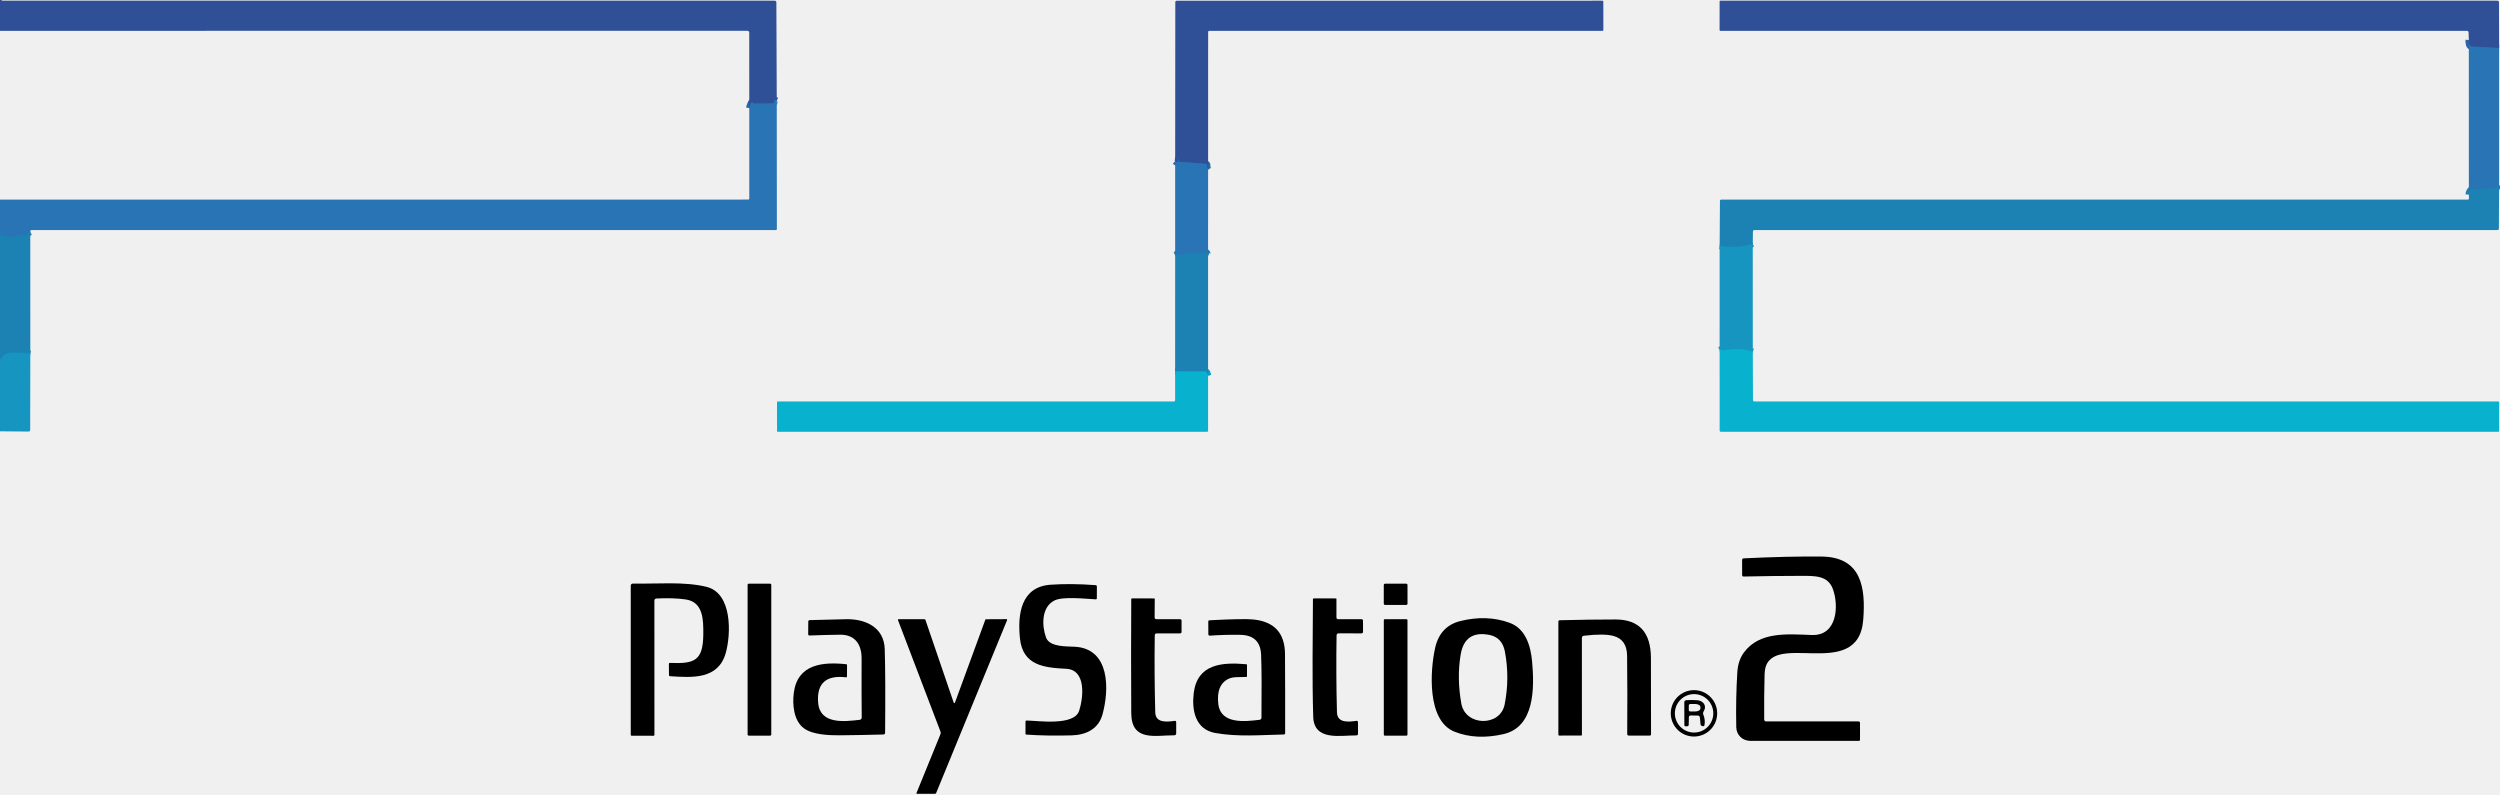
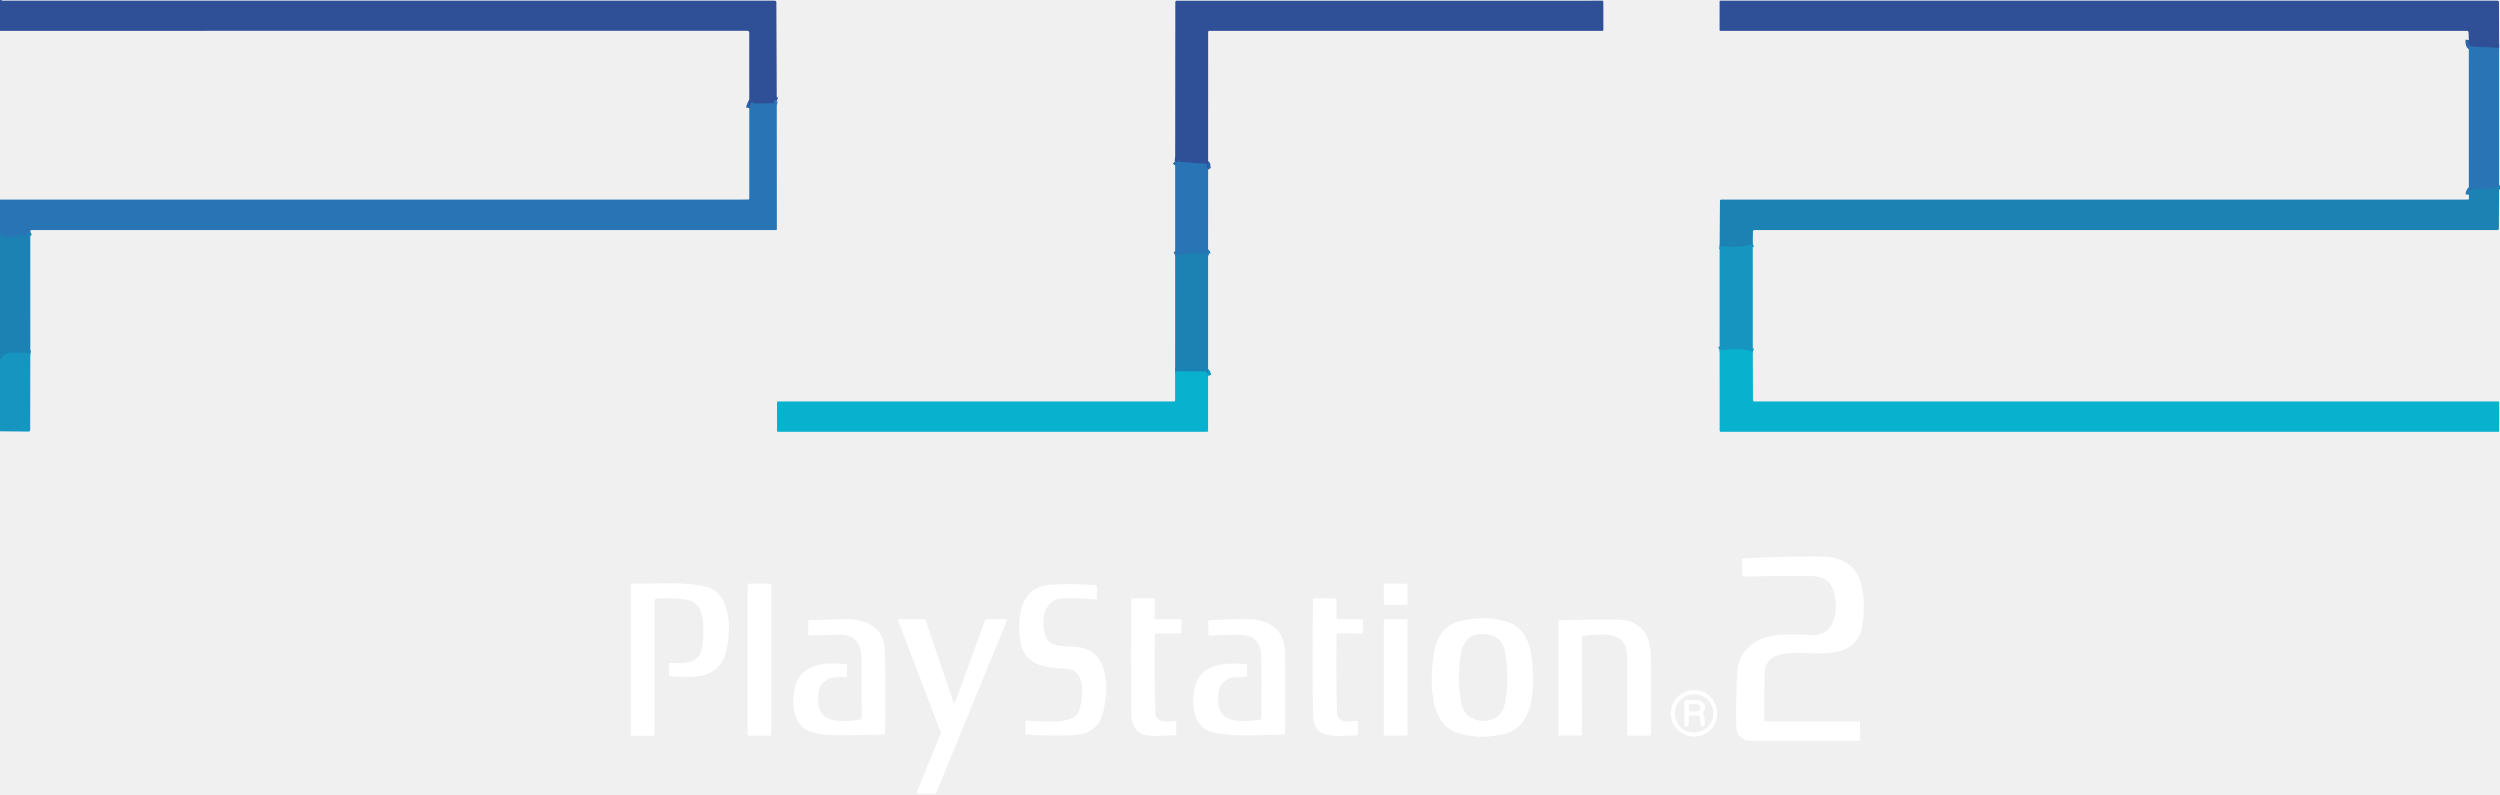
<svg xmlns="http://www.w3.org/2000/svg" version="1.1" viewBox="0.00 0.00 752.00 239.00">
  <g stroke-width="2.00" fill="none" stroke-linecap="butt">
    <path stroke="#2c62a6" vector-effect="non-scaling-stroke" d="   M 233.65 30.29   Q 233.48 30.21 233.27 30.17   Q 232.64 30.07 232.87 30.65   Q 232.92 30.79 232.77 30.94   Q 232.64 31.05 232.47 31.06   Q 229.76 31.21 226.88 31.14   Q 226.71 31.13 226.55 31.07   Q 226.49 31.04 226.46 30.97   Q 226.20 30.37 225.92 30.98   Q 225.58 31.71 225.38 32.55" />
    <path stroke="#2c62a6" vector-effect="non-scaling-stroke" d="   M 363.40 51.05   Q 363.05 50.52 363.09 49.70   Q 363.11 49.30 362.71 49.27   L 354.75 48.68   Q 354.43 48.65 354.50 48.35   Q 354.53 48.22 354.53 48.09   Q 354.48 47.07 354.36 48.12   Q 354.33 48.34 354.33 48.56   Q 354.34 48.83 354.07 48.85   Q 353.84 48.88 353.49 48.53" />
    <path stroke="#227bb4" vector-effect="non-scaling-stroke" d="   M 363.39 77.04   Q 363.09 76.91 363.11 76.38   Q 363.13 75.82 362.59 75.92   Q 362.32 75.97 362.10 76.20   A 0.75 0.74 26.7 0 1 361.41 76.42   Q 358.41 75.80 355.38 76.76   Q 354.97 76.89 354.59 76.70   Q 354.50 76.66 354.47 76.57   Q 354.26 76.04 353.86 76.50   Q 353.69 76.70 353.49 76.80" />
    <path stroke="#1299c1" vector-effect="non-scaling-stroke" d="   M 363.39 113.05   L 363.11 112.19   Q 362.97 111.76 362.51 111.76   L 353.48 111.72" />
    <path stroke="#2c62a6" vector-effect="non-scaling-stroke" d="   M 751.73 14.45   L 743.46 14.00   Q 742.95 13.97 742.78 13.48   Q 742.54 12.83 742.62 12.04" />
    <path stroke="#227bb4" vector-effect="non-scaling-stroke" d="   M 751.73 55.69   Q 751.27 56.53 750.40 56.22   Q 750.33 56.19 750.27 56.24   Q 750.18 56.31 750.24 56.47   Q 750.29 56.61 750.15 56.61   L 743.91 56.83   A 1.04 1.03 -69.7 0 0 743.16 57.18   Q 742.68 57.72 742.63 58.54" />
    <path stroke="#198bb9" vector-effect="non-scaling-stroke" d="   M 527.23 73.31   Q 523.39 74.78 517.27 73.97" />
    <path stroke="#0fa3c7" vector-effect="non-scaling-stroke" d="   M 527.24 105.83   Q 523.50 104.40 518.36 105.43   Q 518.22 105.46 518.17 105.34   Q 518.15 105.29 518.14 105.24   Q 518.11 105.11 517.96 105.11   Q 517.64 105.11 517.26 105.30" />
    <path stroke="#227bb4" vector-effect="non-scaling-stroke" d="   M 9.11 69.75   Q 8.11 70.27 7.42 70.94   Q 7.01 71.34 7.07 70.77   Q 7.10 70.46 6.65 70.46   A 0.50 0.46 -57.0 0 0 6.42 70.52   Q 4.12 71.70 1.22 70.92   Q 1.13 70.90 1.12 70.99   Q 1.12 71.03 1.10 71.08   Q 1.00 71.38 0.83 71.12   Q 0.43 70.53 0.00 70.23" />
    <path stroke="#198bb9" vector-effect="non-scaling-stroke" d="   M 9.12 106.43   Q 6.28 105.89 2.94 106.12   Q 1.88 106.20 1.24 106.79   Q 0.63 107.36 0.00 108.23" />
  </g>
  <path fill="#2f5097" d="   M 0.00 0.00   L 0.51 0.00   Q 0.51 0.05 0.51 0.11   Q 0.51 0.21 0.62 0.21   Q 116.80 0.22 233.02 0.21   Q 233.53 0.21 233.53 0.73   L 233.65 30.29   Q 233.48 30.21 233.27 30.17   Q 232.64 30.07 232.87 30.65   Q 232.92 30.79 232.77 30.94   Q 232.64 31.05 232.47 31.06   Q 229.76 31.21 226.88 31.14   Q 226.71 31.13 226.55 31.07   Q 226.49 31.04 226.46 30.97   Q 226.20 30.37 225.92 30.98   Q 225.58 31.71 225.38 32.55   L 225.37 9.89   Q 225.37 9.26 224.74 9.26   L 0.00 9.28   L 0.00 0.00   Z" />
  <path fill="#2f5097" d="   M 363.40 51.05   Q 363.05 50.52 363.09 49.70   Q 363.11 49.30 362.71 49.27   L 354.75 48.68   Q 354.43 48.65 354.50 48.35   Q 354.53 48.22 354.53 48.09   Q 354.48 47.07 354.36 48.12   Q 354.33 48.34 354.33 48.56   Q 354.34 48.83 354.07 48.85   Q 353.84 48.88 353.49 48.53   L 353.53 0.71   Q 353.53 0.22 354.03 0.22   L 482.00 0.21   Q 482.28 0.21 482.28 0.50   L 482.29 9.00   Q 482.29 9.29 482.00 9.29   L 363.75 9.29   A 0.34 0.34 0.0 0 0 363.41 9.63   L 363.40 51.05   Z" />
  <path fill="#2f5097" d="   M 751.73 14.45   L 743.46 14.00   Q 742.95 13.97 742.78 13.48   Q 742.54 12.83 742.62 12.04   L 742.55 9.79   Q 742.53 9.29 742.03 9.29   L 517.52 9.29   Q 517.25 9.29 517.25 9.02   L 517.26 0.38   A 0.17 0.17 0.0 0 1 517.43 0.21   L 751.22 0.21   Q 751.69 0.21 751.69 0.69   L 751.73 14.45   Z" />
  <path fill="#2874b5" d="   M 742.62 12.04   Q 742.54 12.83 742.78 13.48   Q 742.95 13.97 743.46 14.00   L 751.73 14.45   L 751.73 55.69   Q 751.27 56.53 750.40 56.22   Q 750.33 56.19 750.27 56.24   Q 750.18 56.31 750.24 56.47   Q 750.29 56.61 750.15 56.61   L 743.91 56.83   A 1.04 1.03 -69.7 0 0 743.16 57.18   Q 742.68 57.72 742.63 58.54   L 742.62 12.04   Z" />
  <path fill="#2874b5" d="   M 233.65 30.29   L 233.68 68.91   A 0.29 0.29 0.0 0 1 233.39 69.20   Q 121.48 69.20 9.50 69.20   Q 9.08 69.20 9.11 69.75   Q 8.11 70.27 7.42 70.94   Q 7.01 71.34 7.07 70.77   Q 7.10 70.46 6.65 70.46   A 0.50 0.46 -57.0 0 0 6.42 70.52   Q 4.12 71.70 1.22 70.92   Q 1.13 70.90 1.12 70.99   Q 1.12 71.03 1.10 71.08   Q 1.00 71.38 0.83 71.12   Q 0.43 70.53 0.00 70.23   L 0.00 60.04   L 225.01 60.03   Q 225.38 60.03 225.38 59.67   L 225.38 32.55   Q 225.58 31.71 225.92 30.98   Q 226.20 30.37 226.46 30.97   Q 226.49 31.04 226.55 31.07   Q 226.71 31.13 226.88 31.14   Q 229.76 31.21 232.47 31.06   Q 232.64 31.05 232.77 30.94   Q 232.92 30.79 232.87 30.65   Q 232.64 30.07 233.27 30.17   Q 233.48 30.21 233.65 30.29   Z" />
  <path fill="#2874b5" d="   M 363.40 51.05   L 363.39 77.04   Q 363.09 76.91 363.11 76.38   Q 363.13 75.82 362.59 75.92   Q 362.32 75.97 362.10 76.20   A 0.75 0.74 26.7 0 1 361.41 76.42   Q 358.41 75.80 355.38 76.76   Q 354.97 76.89 354.59 76.70   Q 354.50 76.66 354.47 76.57   Q 354.26 76.04 353.86 76.50   Q 353.69 76.70 353.49 76.80   L 353.49 48.53   Q 353.84 48.88 354.07 48.85   Q 354.34 48.83 354.33 48.56   Q 354.33 48.34 354.36 48.12   Q 354.48 47.07 354.53 48.09   Q 354.53 48.22 354.50 48.35   Q 354.43 48.65 354.75 48.68   L 362.71 49.27   Q 363.11 49.30 363.09 49.70   Q 363.05 50.52 363.40 51.05   Z" />
  <path fill="#1c81b3" d="   M 751.73 55.69   L 751.66 68.75   Q 751.66 69.20 751.20 69.20   L 527.77 69.20   Q 527.29 69.20 527.28 69.68   L 527.23 73.31   Q 523.39 74.78 517.27 73.97   L 517.36 60.49   Q 517.36 60.04 517.80 60.04   L 742.27 60.04   Q 742.67 60.04 742.66 59.64   L 742.63 58.54   Q 742.68 57.72 743.16 57.18   A 1.04 1.03 -69.7 0 1 743.91 56.83   L 750.15 56.61   Q 750.29 56.61 750.24 56.47   Q 750.18 56.31 750.27 56.24   Q 750.33 56.19 750.40 56.22   Q 751.27 56.53 751.73 55.69   Z" />
  <path fill="#1c81b3" d="   M 9.11 69.75   L 9.12 106.43   Q 6.28 105.89 2.94 106.12   Q 1.88 106.20 1.24 106.79   Q 0.63 107.36 0.00 108.23   L 0.00 70.23   Q 0.43 70.53 0.83 71.12   Q 1.00 71.38 1.10 71.08   Q 1.12 71.03 1.12 70.99   Q 1.13 70.90 1.22 70.92   Q 4.12 71.70 6.42 70.52   A 0.50 0.46 -57.0 0 1 6.65 70.46   Q 7.10 70.46 7.07 70.77   Q 7.01 71.34 7.42 70.94   Q 8.11 70.27 9.11 69.75   Z" />
  <path fill="#1595bf" d="   M 527.23 73.31   L 527.24 105.83   Q 523.50 104.40 518.36 105.43   Q 518.22 105.46 518.17 105.34   Q 518.15 105.29 518.14 105.24   Q 518.11 105.11 517.96 105.11   Q 517.64 105.11 517.26 105.30   L 517.27 73.97   Q 523.39 74.78 527.23 73.31   Z" />
  <path fill="#1c81b3" d="   M 363.39 77.04   L 363.39 113.05   L 363.11 112.19   Q 362.97 111.76 362.51 111.76   L 353.48 111.72   L 353.49 76.80   Q 353.69 76.70 353.86 76.50   Q 354.26 76.04 354.47 76.57   Q 354.50 76.66 354.59 76.70   Q 354.97 76.89 355.38 76.76   Q 358.41 75.80 361.41 76.42   A 0.75 0.74 26.7 0 0 362.10 76.20   Q 362.32 75.97 362.59 75.92   Q 363.13 75.82 363.11 76.38   Q 363.09 76.91 363.39 77.04   Z" />
  <path fill="#08b1ce" d="   M 527.24 105.83   L 527.29 120.29   Q 527.29 120.76 527.77 120.76   L 751.50 120.76   Q 751.75 120.76 751.75 121.00   L 751.75 129.67   Q 751.75 129.88 751.55 129.88   L 517.62 129.88   A 0.35 0.35 0.0 0 1 517.27 129.53   L 517.26 105.30   Q 517.64 105.11 517.96 105.11   Q 518.11 105.11 518.14 105.24   Q 518.15 105.29 518.17 105.34   Q 518.22 105.46 518.36 105.43   Q 523.50 104.40 527.24 105.83   Z" />
  <path fill="#1595bf" d="   M 9.12 106.43   L 9.08 129.29   Q 9.07 129.82 8.55 129.81   L 0.00 129.74   L 0.00 108.23   Q 0.63 107.36 1.24 106.79   Q 1.88 106.20 2.94 106.12   Q 6.28 105.89 9.12 106.43   Z" />
  <path fill="#08b1ce" d="   M 353.48 111.72   L 362.51 111.76   Q 362.97 111.76 363.11 112.19   L 363.39 113.05   L 363.39 129.62   A 0.26 0.26 0.0 0 1 363.13 129.88   L 233.93 129.88   Q 233.73 129.88 233.73 129.68   L 233.72 121.02   Q 233.72 120.76 233.98 120.76   L 353.03 120.76   Q 353.48 120.76 353.48 120.32   L 353.48 111.72   Z" />
-   <path fill="#000000" d="   M 531.29 217.00   L 558.99 217.00   Q 559.49 217.00 559.49 217.49   L 559.49 222.51   Q 559.48 222.86 559.14 222.86   Q 542.73 222.86 526.47 222.85   C 524.15 222.84 522.32 221.09 522.27 218.76   Q 522.09 210.04 522.59 202.17   Q 522.81 198.66 524.57 196.27   C 529.29 189.87 537.74 190.76 545.02 191.01   C 552.71 191.27 553.15 182.15 551.33 177.18   C 549.82 173.08 545.99 173.21 541.50 173.22   Q 533.00 173.23 524.47 173.42   A 0.43 0.43 0.0 0 1 524.03 172.99   L 524.03 168.45   Q 524.04 167.97 524.51 167.95   Q 537.76 167.31 547.88 167.41   C 560.01 167.52 561.21 176.89 560.46 186.44   C 558.94 205.83 531.16 188.45 530.79 202.77   Q 530.61 209.47 530.67 216.38   Q 530.67 217.00 531.29 217.00   Z" />
-   <path fill="#000000" d="   M 196.84 180.71   L 196.85 220.99   Q 196.85 221.32 196.52 221.32   L 190.02 221.31   A 0.29 0.29 0.0 0 1 189.73 221.02   L 189.73 176.25   Q 189.73 175.53 190.45 175.54   C 197.42 175.69 205.81 174.84 212.58 176.54   C 220.29 178.49 219.93 190.72 218.29 196.47   C 216.04 204.37 208.32 203.86 201.55 203.40   Q 201.23 203.38 201.23 203.06   L 201.20 199.75   Q 201.20 199.39 201.56 199.40   C 208.96 199.72 211.48 198.71 211.55 190.82   C 211.58 186.63 211.62 181.10 206.29 180.32   Q 202.51 179.77 197.48 180.03   Q 196.84 180.07 196.84 180.71   Z" />
-   <rect fill="#000000" x="224.88" y="175.57" width="7.12" height="45.72" rx="0.37" />
-   <rect fill="#000000" x="416.24" y="175.57" width="7.14" height="6.40" rx="0.41" />
-   <path fill="#000000" d="   M 308.76 216.73   C 312.37 216.80 323.11 218.43 324.61 213.79   C 325.91 209.76 326.76 201.47 320.71 201.17   C 314.15 200.84 307.63 200.23 306.80 192.01   C 306.07 184.85 307.03 176.49 316.06 175.88   Q 322.28 175.46 329.53 176.01   Q 329.94 176.04 329.94 176.45   L 329.93 179.95   Q 329.92 180.30 329.58 180.28   C 326.19 180.11 319.67 179.35 317.13 180.65   C 313.24 182.65 313.34 188.20 314.66 191.79   C 315.73 194.67 320.88 194.41 323.31 194.54   C 334.00 195.13 333.66 207.56 331.63 214.90   C 330.41 219.31 326.68 221.08 322.32 221.20   Q 314.66 221.40 308.67 220.96   Q 308.47 220.95 308.47 220.74   L 308.47 217.02   A 0.30 0.29 -89.0 0 1 308.76 216.73   Z" />
-   <path fill="#000000" d="   M 347.91 186.26   L 354.96 186.26   Q 355.42 186.26 355.41 186.71   L 355.41 190.05   Q 355.41 190.52 354.95 190.52   L 348.00 190.52   Q 347.36 190.52 347.35 191.16   Q 347.19 202.78 347.50 214.29   C 347.58 217.43 350.83 217.21 353.28 216.84   Q 353.80 216.76 353.80 217.29   L 353.80 220.55   Q 353.81 221.18 353.17 221.18   C 347.56 221.16 340.34 223.17 340.28 214.50   Q 340.18 196.93 340.28 180.24   Q 340.28 180.00 340.51 180.00   L 347.19 180.01   Q 347.35 180.01 347.35 180.17   L 347.31 185.66   Q 347.31 186.26 347.91 186.26   Z" />
-   <path fill="#000000" d="   M 402.50 186.26   L 409.49 186.25   Q 409.99 186.25 409.99 186.74   L 410.00 190.01   Q 410.00 190.52 409.49 190.52   L 402.70 190.51   Q 402.05 190.51 402.04 191.16   Q 401.85 202.86 402.16 214.29   C 402.26 217.60 405.77 217.14 407.95 216.84   Q 408.48 216.76 408.48 217.30   L 408.49 220.69   Q 408.49 221.22 407.96 221.21   C 403.29 221.16 395.25 223.00 395.02 215.63   C 394.65 203.67 394.90 191.73 394.93 180.29   Q 394.93 179.99 395.22 179.99   L 401.84 180.01   Q 402.00 180.01 402.00 180.16   L 402.00 185.75   A 0.51 0.50 90.0 0 0 402.50 186.26   Z" />
-   <path fill="#000000" d="   M 460.86 199.02   C 461.58 207.06 461.62 218.67 452.25 220.82   Q 444.07 222.70 437.51 220.09   C 429.19 216.79 430.16 201.69 431.69 194.88   Q 433.17 188.33 439.27 186.81   Q 447.18 184.85 454.04 187.32   C 458.92 189.07 460.44 194.29 460.86 199.02   Z   M 447.96 190.97   Q 440.61 189.56 439.37 196.89   Q 438.19 203.86 439.56 211.61   C 440.77 218.47 451.24 218.67 452.59 211.93   Q 454.17 204.01 452.68 196.03   Q 451.87 191.72 447.96 190.97   Z" />
-   <path fill="#000000" d="   M 259.20 215.78   Q 259.13 208.09 259.17 198.07   C 259.18 193.95 257.27 190.86 252.68 190.92   Q 248.01 190.98 243.54 191.16   Q 243.10 191.18 243.10 190.73   L 243.13 187.00   Q 243.13 186.54 243.59 186.53   Q 249.00 186.38 254.42 186.26   C 260.23 186.12 265.93 188.60 266.13 195.27   Q 266.39 203.98 266.24 220.37   Q 266.23 220.93 265.67 220.94   Q 258.92 221.12 252.55 221.18   C 249.27 221.20 244.42 221.00 241.82 219.07   C 238.72 216.78 238.30 211.92 238.79 208.30   C 239.94 199.75 247.50 199.04 254.57 199.80   A 0.24 0.24 0.0 0 1 254.79 200.04   L 254.77 203.45   Q 254.77 203.76 254.45 203.73   C 248.62 203.05 245.57 205.43 246.11 211.47   C 246.69 217.97 254.07 217.04 258.54 216.53   Q 259.21 216.45 259.20 215.78   Z" />
-   <path fill="#000000" d="   M 287.31 211.18   L 296.37 186.45   A 0.28 0.26 -78.6 0 1 296.62 186.27   L 302.74 186.24   A 0.21 0.21 0.0 0 1 302.94 186.53   L 281.59 238.55   A 0.37 0.36 10.5 0 1 281.25 238.78   L 275.84 238.77   Q 275.58 238.77 275.68 238.53   L 282.86 220.93   Q 283.05 220.46 282.87 219.99   L 270.11 186.53   A 0.20 0.20 0.0 0 1 270.30 186.26   L 278.08 186.26   A 0.31 0.31 0.0 0 1 278.37 186.47   L 286.81 211.17   Q 287.05 211.87 287.31 211.18   Z" />
-   <path fill="#000000" d="   M 379.45 215.85   Q 379.58 203.05 379.34 196.96   Q 379.11 191.09 373.16 190.96   Q 368.85 190.87 363.95 191.20   Q 363.47 191.23 363.47 190.76   L 363.45 186.99   Q 363.45 186.60 363.84 186.58   Q 374.03 186.04 377.01 186.34   Q 386.48 187.30 386.53 196.75   Q 386.60 208.32 386.57 220.54   Q 386.57 220.92 386.19 220.93   C 379.35 221.07 372.38 221.72 365.50 220.47   C 359.55 219.38 358.47 213.68 359.06 208.57   C 360.10 199.74 367.49 199.14 374.88 199.80   Q 375.10 199.82 375.10 200.04   L 375.09 203.44   Q 375.09 203.61 374.92 203.62   C 373.14 203.77 370.97 203.41 369.32 204.29   Q 365.82 206.14 366.47 211.78   C 367.18 217.95 374.63 217.03 378.85 216.52   Q 379.44 216.45 379.45 215.85   Z" />
-   <rect fill="#000000" x="416.25" y="186.25" width="7.12" height="35.04" rx="0.33" />
-   <path fill="#000000" d="   M 475.83 191.93   L 475.84 221.06   Q 475.84 221.25 475.65 221.25   L 469.01 221.26   A 0.25 0.25 0.0 0 1 468.76 221.01   L 468.76 186.95   A 0.38 0.38 0.0 0 1 469.13 186.57   Q 477.93 186.34 485.99 186.34   Q 496.54 186.35 496.60 197.88   Q 496.65 208.99 496.63 220.85   Q 496.63 221.26 496.22 221.26   L 489.95 221.26   Q 489.47 221.26 489.47 220.77   Q 489.56 208.54 489.43 197.24   Q 489.37 192.42 485.40 191.31   Q 482.53 190.51 476.45 191.23   Q 475.83 191.31 475.83 191.93   Z" />
-   <path fill="#000000" d="   M 516.53 214.57   A 6.98 6.98 0.0 0 1 509.55 221.55   A 6.98 6.98 0.0 0 1 502.57 214.57   A 6.98 6.98 0.0 0 1 509.55 207.59   A 6.98 6.98 0.0 0 1 516.53 214.57   Z   M 515.36 214.57   A 5.78 5.78 0.0 0 0 509.58 208.79   A 5.78 5.78 0.0 0 0 503.80 214.57   A 5.78 5.78 0.0 0 0 509.58 220.35   A 5.78 5.78 0.0 0 0 515.36 214.57   Z" />
-   <path fill="#000000" d="   M 508.01 215.72   L 507.97 217.98   Q 507.97 218.43 507.52 218.45   L 507.08 218.47   Q 506.66 218.50 506.66 218.08   L 506.64 211.26   A 0.64 0.64 0.0 0 1 507.25 210.61   Q 508.78 210.51 510.46 210.62   C 512.29 210.73 513.54 212.22 512.46 213.98   Q 512.16 214.47 512.38 215.00   Q 513.00 216.50 512.70 218.15   A 0.35 0.35 0.0 0 1 512.29 218.44   L 512.04 218.39   Q 511.57 218.30 511.52 217.83   L 511.34 215.88   Q 511.28 215.24 510.64 215.24   L 508.53 215.21   A 0.52 0.52 0.0 0 0 508.01 215.72   Z   M 507.99 212.20   L 507.99 213.58   A 0.43 0.43 0.0 0 0 508.42 214.01   L 509.99 214.01   A 1.50 0.93 0.1 0 0 511.49 213.08   L 511.49 212.70   A 1.50 0.93 0.1 0 0 509.99 211.77   L 508.42 211.77   A 0.43 0.43 0.0 0 0 507.99 212.20   Z" />
+   <path fill="#ffffff" d="   M 531.29 217.00   L 558.99 217.00   Q 559.49 217.00 559.49 217.49   L 559.49 222.51   Q 559.48 222.86 559.14 222.86   Q 542.73 222.86 526.47 222.85   C 524.15 222.84 522.32 221.09 522.27 218.76   Q 522.09 210.04 522.59 202.17   Q 522.81 198.66 524.57 196.27   C 529.29 189.87 537.74 190.76 545.02 191.01   C 552.71 191.27 553.15 182.15 551.33 177.18   C 549.82 173.08 545.99 173.21 541.50 173.22   Q 533.00 173.23 524.47 173.42   A 0.43 0.43 0.0 0 1 524.03 172.99   L 524.03 168.45   Q 524.04 167.97 524.51 167.95   Q 537.76 167.31 547.88 167.41   C 560.01 167.52 561.21 176.89 560.46 186.44   C 558.94 205.83 531.16 188.45 530.79 202.77   Q 530.61 209.47 530.67 216.38   Q 530.67 217.00 531.29 217.00   Z" />
+   <path fill="#ffffff" d="   M 196.84 180.71   L 196.85 220.99   Q 196.85 221.32 196.52 221.32   L 190.02 221.31   A 0.29 0.29 0.0 0 1 189.73 221.02   L 189.73 176.25   Q 189.73 175.53 190.45 175.54   C 197.42 175.69 205.81 174.84 212.58 176.54   C 220.29 178.49 219.93 190.72 218.29 196.47   C 216.04 204.37 208.32 203.86 201.55 203.40   Q 201.23 203.38 201.23 203.06   L 201.20 199.75   Q 201.20 199.39 201.56 199.40   C 208.96 199.72 211.48 198.71 211.55 190.82   C 211.58 186.63 211.62 181.10 206.29 180.32   Q 202.51 179.77 197.48 180.03   Q 196.84 180.07 196.84 180.71   Z" />
+   <rect fill="#ffffff" x="224.88" y="175.57" width="7.12" height="45.72" rx="0.37" />
+   <rect fill="#ffffff" x="416.24" y="175.57" width="7.14" height="6.40" rx="0.41" />
+   <path fill="#ffffff" d="   M 308.76 216.73   C 312.37 216.80 323.11 218.43 324.61 213.79   C 325.91 209.76 326.76 201.47 320.71 201.17   C 314.15 200.84 307.63 200.23 306.80 192.01   C 306.07 184.85 307.03 176.49 316.06 175.88   Q 322.28 175.46 329.53 176.01   Q 329.94 176.04 329.94 176.45   L 329.93 179.95   Q 329.92 180.30 329.58 180.28   C 326.19 180.11 319.67 179.35 317.13 180.65   C 313.24 182.65 313.34 188.20 314.66 191.79   C 315.73 194.67 320.88 194.41 323.31 194.54   C 334.00 195.13 333.66 207.56 331.63 214.90   C 330.41 219.31 326.68 221.08 322.32 221.20   Q 314.66 221.40 308.67 220.96   Q 308.47 220.95 308.47 220.74   L 308.47 217.02   A 0.30 0.29 -89.0 0 1 308.76 216.73   Z" />
+   <path fill="#ffffff" d="   M 347.91 186.26   L 354.96 186.26   Q 355.42 186.26 355.41 186.71   L 355.41 190.05   Q 355.41 190.52 354.95 190.52   L 348.00 190.52   Q 347.36 190.52 347.35 191.16   Q 347.19 202.78 347.50 214.29   C 347.58 217.43 350.83 217.21 353.28 216.84   Q 353.80 216.76 353.80 217.29   L 353.80 220.55   Q 353.81 221.18 353.17 221.18   C 347.56 221.16 340.34 223.17 340.28 214.50   Q 340.18 196.93 340.28 180.24   Q 340.28 180.00 340.51 180.00   L 347.19 180.01   Q 347.35 180.01 347.35 180.17   L 347.31 185.66   Q 347.31 186.26 347.91 186.26   Z" />
+   <path fill="#ffffff" d="   M 402.50 186.26   L 409.49 186.25   Q 409.99 186.25 409.99 186.74   L 410.00 190.01   Q 410.00 190.52 409.49 190.52   L 402.70 190.51   Q 402.05 190.51 402.04 191.16   Q 401.85 202.86 402.16 214.29   C 402.26 217.60 405.77 217.14 407.95 216.84   Q 408.48 216.76 408.48 217.30   L 408.49 220.69   Q 408.49 221.22 407.96 221.21   C 403.29 221.16 395.25 223.00 395.02 215.63   C 394.65 203.67 394.90 191.73 394.93 180.29   Q 394.93 179.99 395.22 179.99   L 401.84 180.01   Q 402.00 180.01 402.00 180.16   L 402.00 185.75   A 0.51 0.50 90.0 0 0 402.50 186.26   Z" />
+   <path fill="#ffffff" d="   M 460.86 199.02   C 461.58 207.06 461.62 218.67 452.25 220.82   Q 444.07 222.70 437.51 220.09   C 429.19 216.79 430.16 201.69 431.69 194.88   Q 433.17 188.33 439.27 186.81   Q 447.18 184.85 454.04 187.32   C 458.92 189.07 460.44 194.29 460.86 199.02   Z   M 447.96 190.97   Q 440.61 189.56 439.37 196.89   Q 438.19 203.86 439.56 211.61   C 440.77 218.47 451.24 218.67 452.59 211.93   Q 454.17 204.01 452.68 196.03   Q 451.87 191.72 447.96 190.97   Z" />
+   <path fill="#ffffff" d="   M 259.20 215.78   Q 259.13 208.09 259.17 198.07   C 259.18 193.95 257.27 190.86 252.68 190.92   Q 248.01 190.98 243.54 191.16   Q 243.10 191.18 243.10 190.73   L 243.13 187.00   Q 243.13 186.54 243.59 186.53   Q 249.00 186.38 254.42 186.26   C 260.23 186.12 265.93 188.60 266.13 195.27   Q 266.39 203.98 266.24 220.37   Q 266.23 220.93 265.67 220.94   Q 258.92 221.12 252.55 221.18   C 249.27 221.20 244.42 221.00 241.82 219.07   C 238.72 216.78 238.30 211.92 238.79 208.30   C 239.94 199.75 247.50 199.04 254.57 199.80   A 0.24 0.24 0.0 0 1 254.79 200.04   L 254.77 203.45   Q 254.77 203.76 254.45 203.73   C 248.62 203.05 245.57 205.43 246.11 211.47   C 246.69 217.97 254.07 217.04 258.54 216.53   Q 259.21 216.45 259.20 215.78   Z" />
+   <path fill="#ffffff" d="   M 287.31 211.18   L 296.37 186.45   A 0.28 0.26 -78.6 0 1 296.62 186.27   L 302.74 186.24   A 0.21 0.21 0.0 0 1 302.94 186.53   L 281.59 238.55   A 0.37 0.36 10.5 0 1 281.25 238.78   L 275.84 238.77   Q 275.58 238.77 275.68 238.53   L 282.86 220.93   Q 283.05 220.46 282.87 219.99   L 270.11 186.53   A 0.20 0.20 0.0 0 1 270.30 186.26   L 278.08 186.26   A 0.31 0.31 0.0 0 1 278.37 186.47   L 286.81 211.17   Q 287.05 211.87 287.31 211.18   Z" />
+   <path fill="#ffffff" d="   M 379.45 215.85   Q 379.58 203.05 379.34 196.96   Q 379.11 191.09 373.16 190.96   Q 368.85 190.87 363.95 191.20   Q 363.47 191.23 363.47 190.76   L 363.45 186.99   Q 363.45 186.60 363.84 186.58   Q 374.03 186.04 377.01 186.34   Q 386.48 187.30 386.53 196.75   Q 386.60 208.32 386.57 220.54   Q 386.57 220.92 386.19 220.93   C 379.35 221.07 372.38 221.72 365.50 220.47   C 359.55 219.38 358.47 213.68 359.06 208.57   C 360.10 199.74 367.49 199.14 374.88 199.80   Q 375.10 199.82 375.10 200.04   L 375.09 203.44   Q 375.09 203.61 374.92 203.62   C 373.14 203.77 370.97 203.41 369.32 204.29   Q 365.82 206.14 366.47 211.78   C 367.18 217.95 374.63 217.03 378.85 216.52   Q 379.44 216.45 379.45 215.85   Z" />
+   <rect fill="#ffffff" x="416.25" y="186.25" width="7.12" height="35.04" rx="0.33" />
+   <path fill="#ffffff" d="   M 475.83 191.93   L 475.84 221.06   Q 475.84 221.25 475.65 221.25   L 469.01 221.26   A 0.25 0.25 0.0 0 1 468.76 221.01   L 468.76 186.95   A 0.38 0.38 0.0 0 1 469.13 186.57   Q 477.93 186.34 485.99 186.34   Q 496.54 186.35 496.60 197.88   Q 496.65 208.99 496.63 220.85   Q 496.63 221.26 496.22 221.26   L 489.95 221.26   Q 489.47 221.26 489.47 220.77   Q 489.56 208.54 489.43 197.24   Q 489.37 192.42 485.40 191.31   Q 482.53 190.51 476.45 191.23   Q 475.83 191.31 475.83 191.93   Z" />
+   <path fill="#ffffff" d="   M 516.53 214.57   A 6.98 6.98 0.0 0 1 509.55 221.55   A 6.98 6.98 0.0 0 1 502.57 214.57   A 6.98 6.98 0.0 0 1 509.55 207.59   A 6.98 6.98 0.0 0 1 516.53 214.57   Z   M 515.36 214.57   A 5.78 5.78 0.0 0 0 509.58 208.79   A 5.78 5.78 0.0 0 0 503.80 214.57   A 5.78 5.78 0.0 0 0 509.58 220.35   A 5.78 5.78 0.0 0 0 515.36 214.57   Z" />
+   <path fill="#ffffff" d="   M 508.01 215.72   L 507.97 217.98   Q 507.97 218.43 507.52 218.45   L 507.08 218.47   Q 506.66 218.50 506.66 218.08   L 506.64 211.26   A 0.64 0.64 0.0 0 1 507.25 210.61   Q 508.78 210.51 510.46 210.62   C 512.29 210.73 513.54 212.22 512.46 213.98   Q 512.16 214.47 512.38 215.00   Q 513.00 216.50 512.70 218.15   A 0.35 0.35 0.0 0 1 512.29 218.44   L 512.04 218.39   Q 511.57 218.30 511.52 217.83   L 511.34 215.88   Q 511.28 215.24 510.64 215.24   L 508.53 215.21   A 0.52 0.52 0.0 0 0 508.01 215.72   Z   M 507.99 212.20   L 507.99 213.58   A 0.43 0.43 0.0 0 0 508.42 214.01   L 509.99 214.01   A 1.50 0.93 0.1 0 0 511.49 213.08   L 511.49 212.70   A 1.50 0.93 0.1 0 0 509.99 211.77   L 508.42 211.77   A 0.43 0.43 0.0 0 0 507.99 212.20   Z" />
</svg>
